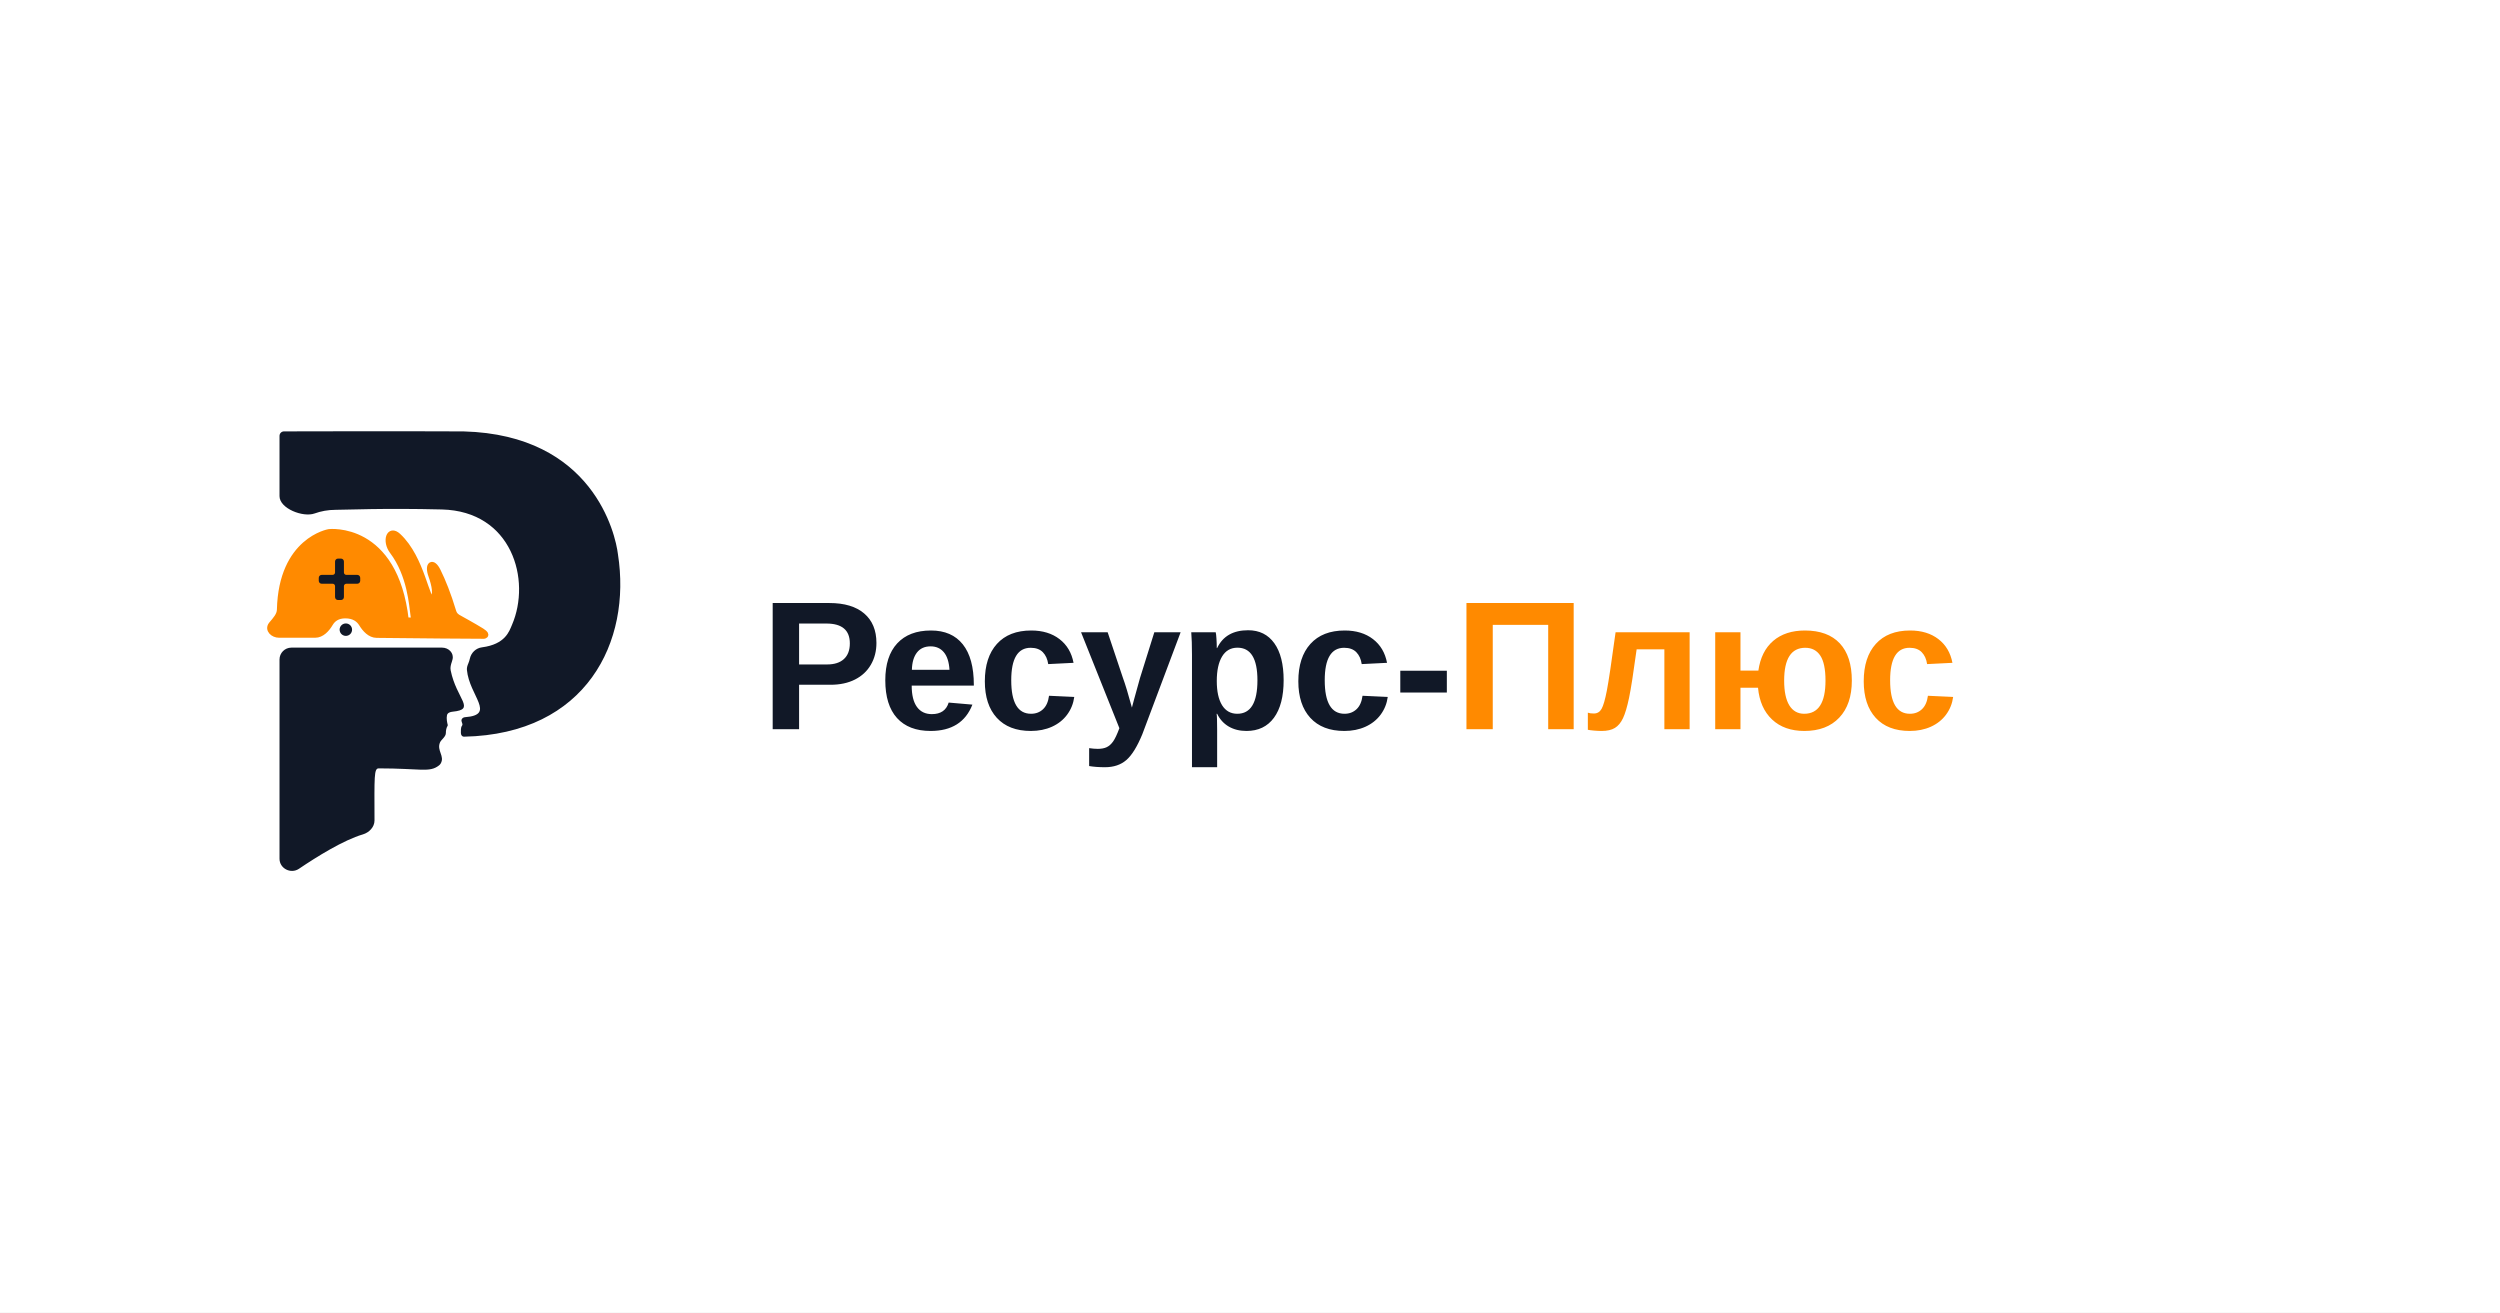
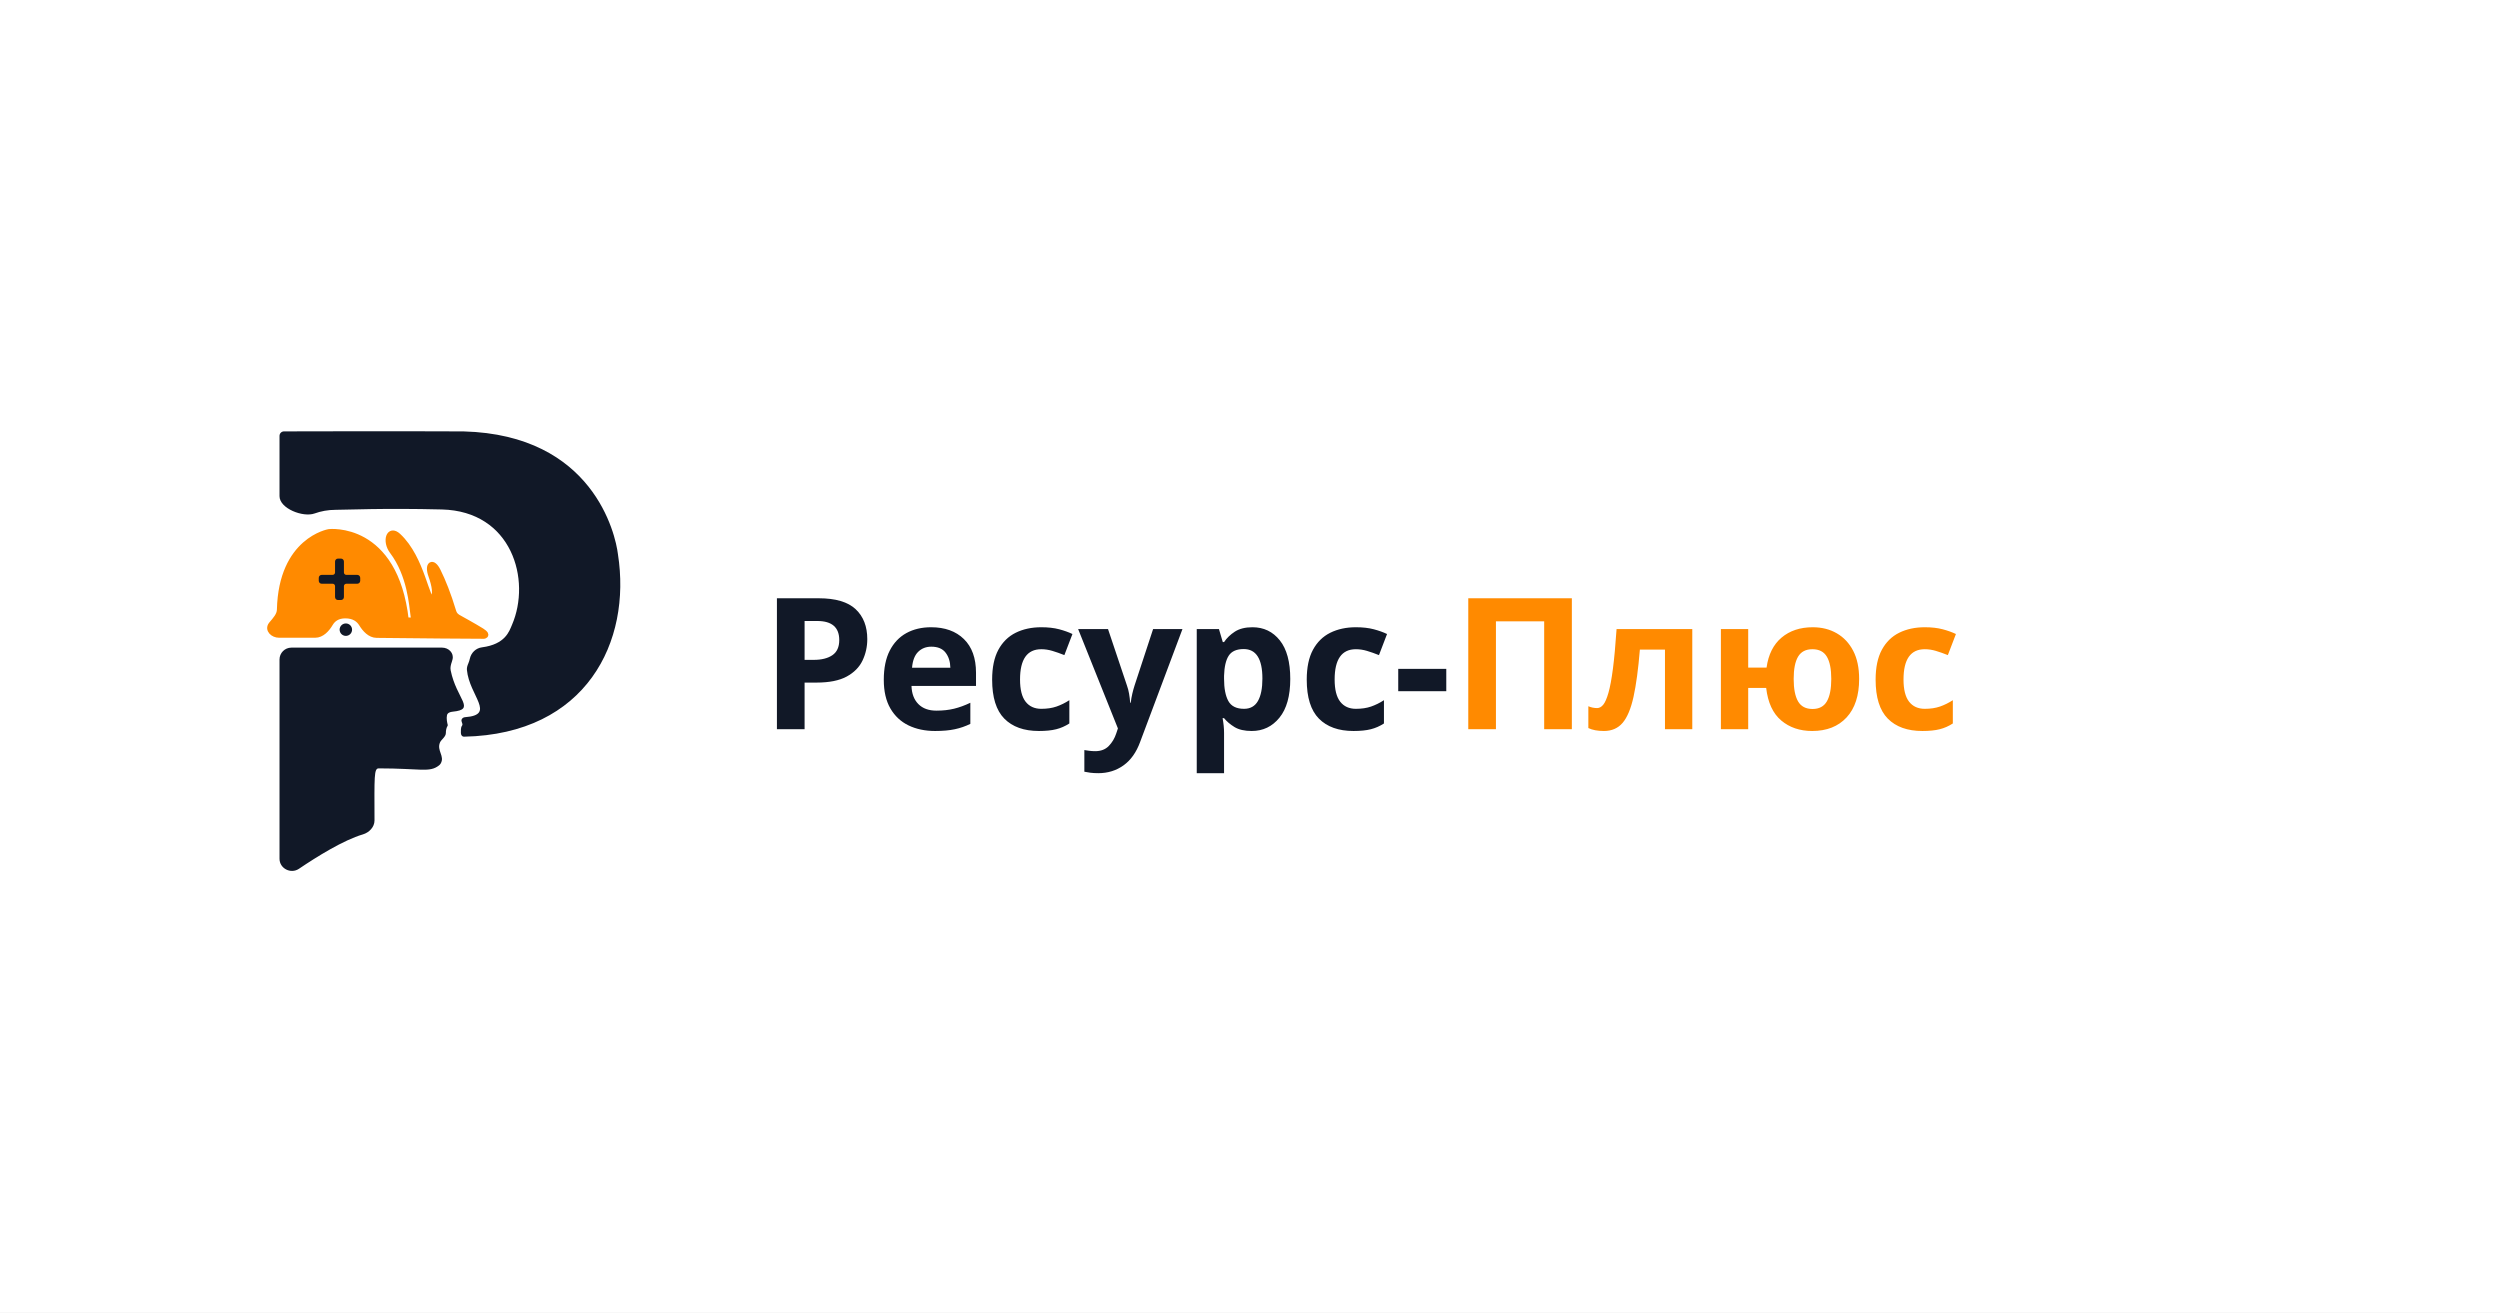
<svg xmlns="http://www.w3.org/2000/svg" width="1200" height="630" viewBox="0 0 1200 630" fill="none">
  <rect width="1200" height="630" fill="white" />
  <g transform="translate(105 207) scale(5.7)" color="#111827">
    <ellipse cx="10.703" cy="16.709" rx="0.524" ry="0.524" fill="currentColor" />
    <path d="M12.135 33.95C10.511 34.427 8.262 35.825 6.752 36.846C6.069 37.307 5.117 36.823 5.117 35.999V19.221C5.117 18.669 5.565 18.221 6.117 18.221H18.807C19.359 18.221 19.82 18.676 19.687 19.212C19.669 19.285 19.649 19.357 19.625 19.427C19.547 19.655 19.482 19.898 19.53 20.135C20.023 22.577 21.69 23.422 19.694 23.616C19.488 23.636 19.266 23.709 19.22 23.911C19.157 24.188 19.237 24.551 19.281 24.718C19.291 24.755 19.284 24.788 19.265 24.817C19.172 24.957 19.12 25.221 19.127 25.388C19.14 25.726 18.734 25.963 18.632 26.204C18.337 26.899 19.055 27.355 18.692 27.977C18.656 28.04 18.605 28.094 18.548 28.139C17.748 28.77 16.995 28.389 13.467 28.389C13.068 28.389 13.107 29.085 13.116 32.78C13.117 33.332 12.665 33.794 12.135 33.95Z" fill="currentColor" />
    <path d="M5.117 0.391V5.467C5.117 6.503 7.097 7.275 8.071 6.923C8.595 6.735 9.19 6.616 9.859 6.616C10.744 6.616 13.874 6.465 18.789 6.587C24.695 6.732 26.324 12.52 24.695 16.301C24.465 16.834 24.144 17.939 22.166 18.196C21.656 18.262 21.257 18.646 21.145 19.147C21.116 19.278 21.078 19.405 21.027 19.525C20.95 19.707 20.88 19.898 20.898 20.095C21.101 22.29 23.376 23.883 20.74 24.079C20.547 24.094 20.39 24.254 20.452 24.438C20.505 24.596 20.561 24.708 20.483 24.803C20.37 24.942 20.392 25.222 20.39 25.402C20.387 25.574 20.489 25.724 20.662 25.721C30.972 25.502 34.772 17.709 33.615 10.35C33.412 8.661 31.531 0.304 20.622 0.013C14.848 -0.013 7.255 0.007 5.493 0.012C5.284 0.012 5.117 0.182 5.117 0.391Z" fill="currentColor" />
    <path d="M10.658 15.507C9.972 15.507 9.591 15.829 9.379 16.187C9.098 16.662 8.666 17.14 8.114 17.14H5.084C4.576 17.14 4.122 16.706 4.425 16.297C4.438 16.279 4.453 16.261 4.468 16.243C4.771 15.883 5.136 15.5 5.147 15.029C5.282 9.155 9.289 8.489 9.289 8.489C9.289 8.489 14.852 7.854 15.755 15.931C16.396 15.931 17.736 15.961 19.076 15.961C18.965 15.399 17.598 15.516 16.396 15.507C16.278 14.649 16.133 12.094 14.626 10.097C13.997 9.265 14.341 8.117 15.105 8.827C17.154 10.729 17.498 14.454 18.027 14.116C18.345 13.786 18.201 12.998 17.898 12.144C17.566 11.207 18.005 10.883 18.445 11.774C18.864 12.622 19.312 13.731 19.746 15.174C19.891 15.658 20.212 15.693 20.969 16.142C21.727 16.592 22.863 17.14 22.309 17.231C22.257 17.24 15.802 17.176 13.296 17.15C12.751 17.145 12.327 16.674 12.041 16.21C11.815 15.843 11.404 15.507 10.658 15.507Z" fill="#FF8A00" stroke="#FF8A00" stroke-width="0.5" />
    <path d="M11.663 12.094H10.741C10.631 12.094 10.541 12.005 10.541 11.894V10.972C10.541 10.835 10.43 10.723 10.292 10.723H10.043C9.905 10.723 9.793 10.835 9.793 10.972V11.894C9.793 12.005 9.704 12.094 9.593 12.094H8.671C8.534 12.094 8.422 12.206 8.422 12.343V12.593C8.422 12.73 8.534 12.842 8.671 12.842H9.593C9.704 12.842 9.793 12.932 9.793 13.042V13.964C9.793 14.102 9.905 14.213 10.043 14.213H10.292C10.43 14.213 10.541 14.102 10.541 13.964V13.042C10.541 12.932 10.631 12.842 10.741 12.842H11.663C11.801 12.842 11.913 12.73 11.913 12.593V12.343C11.913 12.206 11.801 12.094 11.663 12.094Z" fill="currentColor" />
  </g>
-   <text x="365" y="350" fill="#111827" font-family="Montserrat, Arial, sans-serif" font-size="88" font-weight="700">Ресурс-<tspan fill="#FF8A00">Плюс</tspan>
+   <text x="365" y="350" fill="#111827" font-family="Montserrat" font-size="88" font-weight="700">Ресурс-<tspan fill="#FF8A00">Плюс</tspan>
  </text>
</svg>
